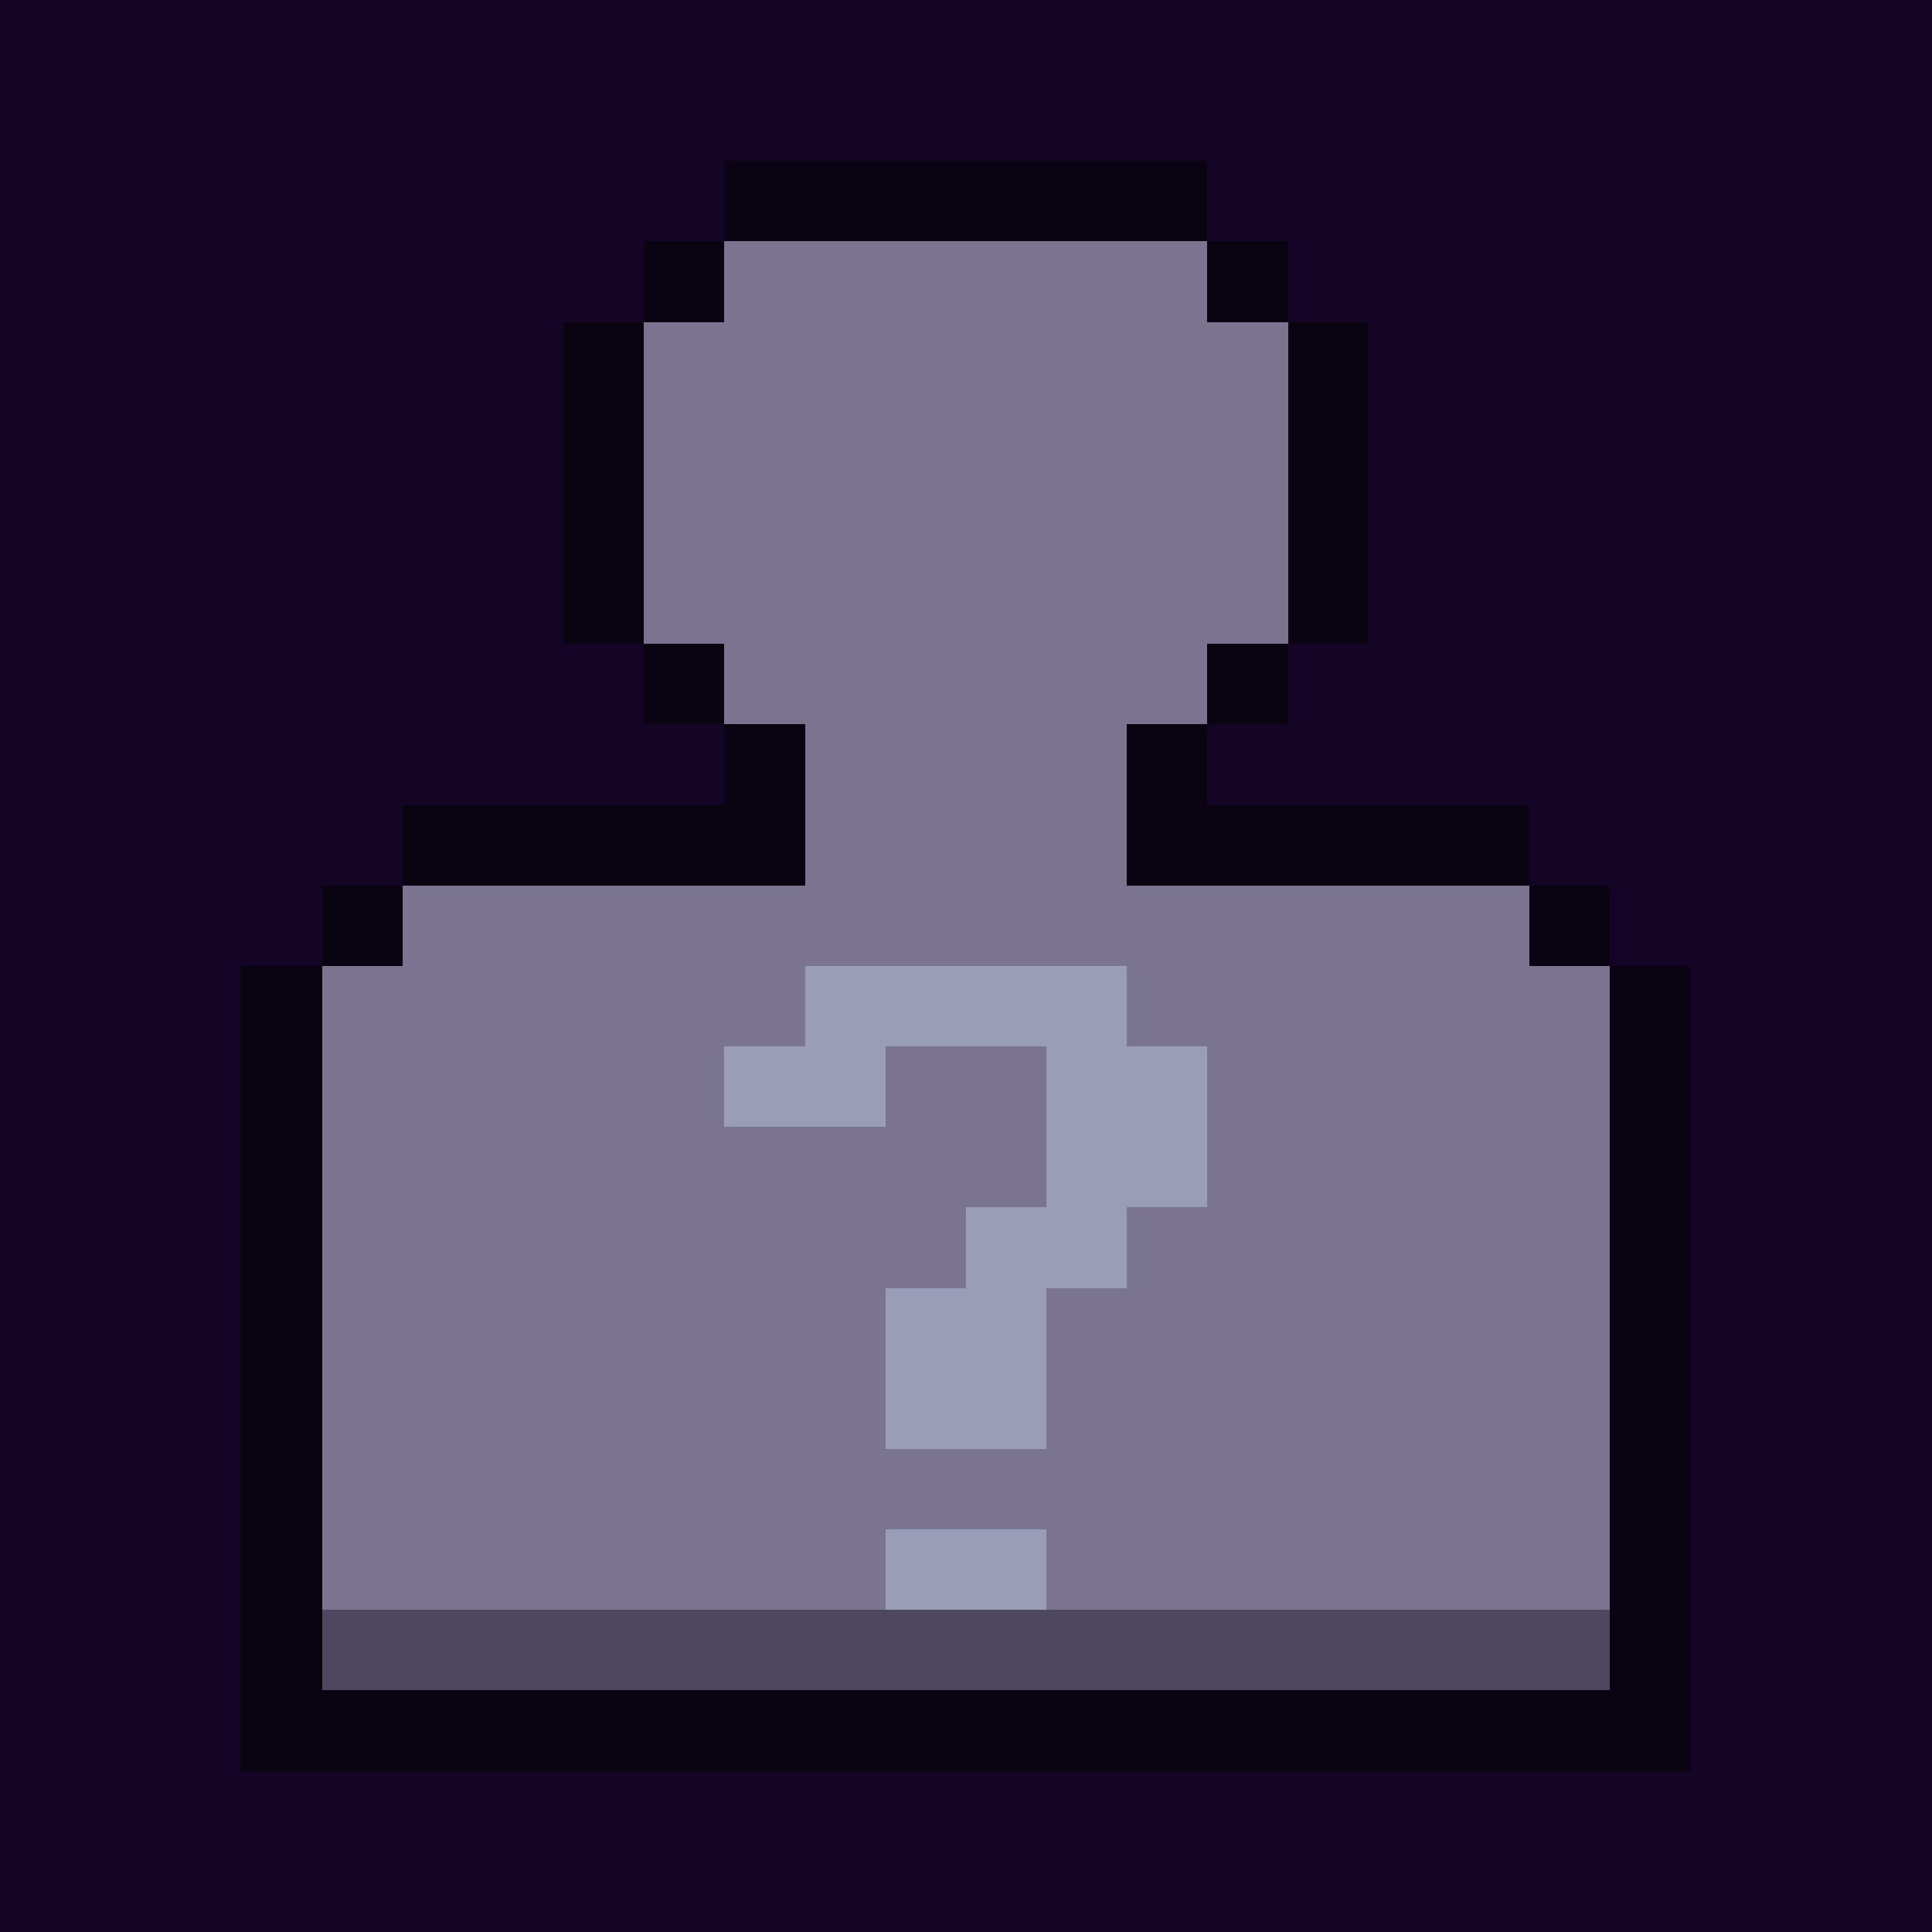
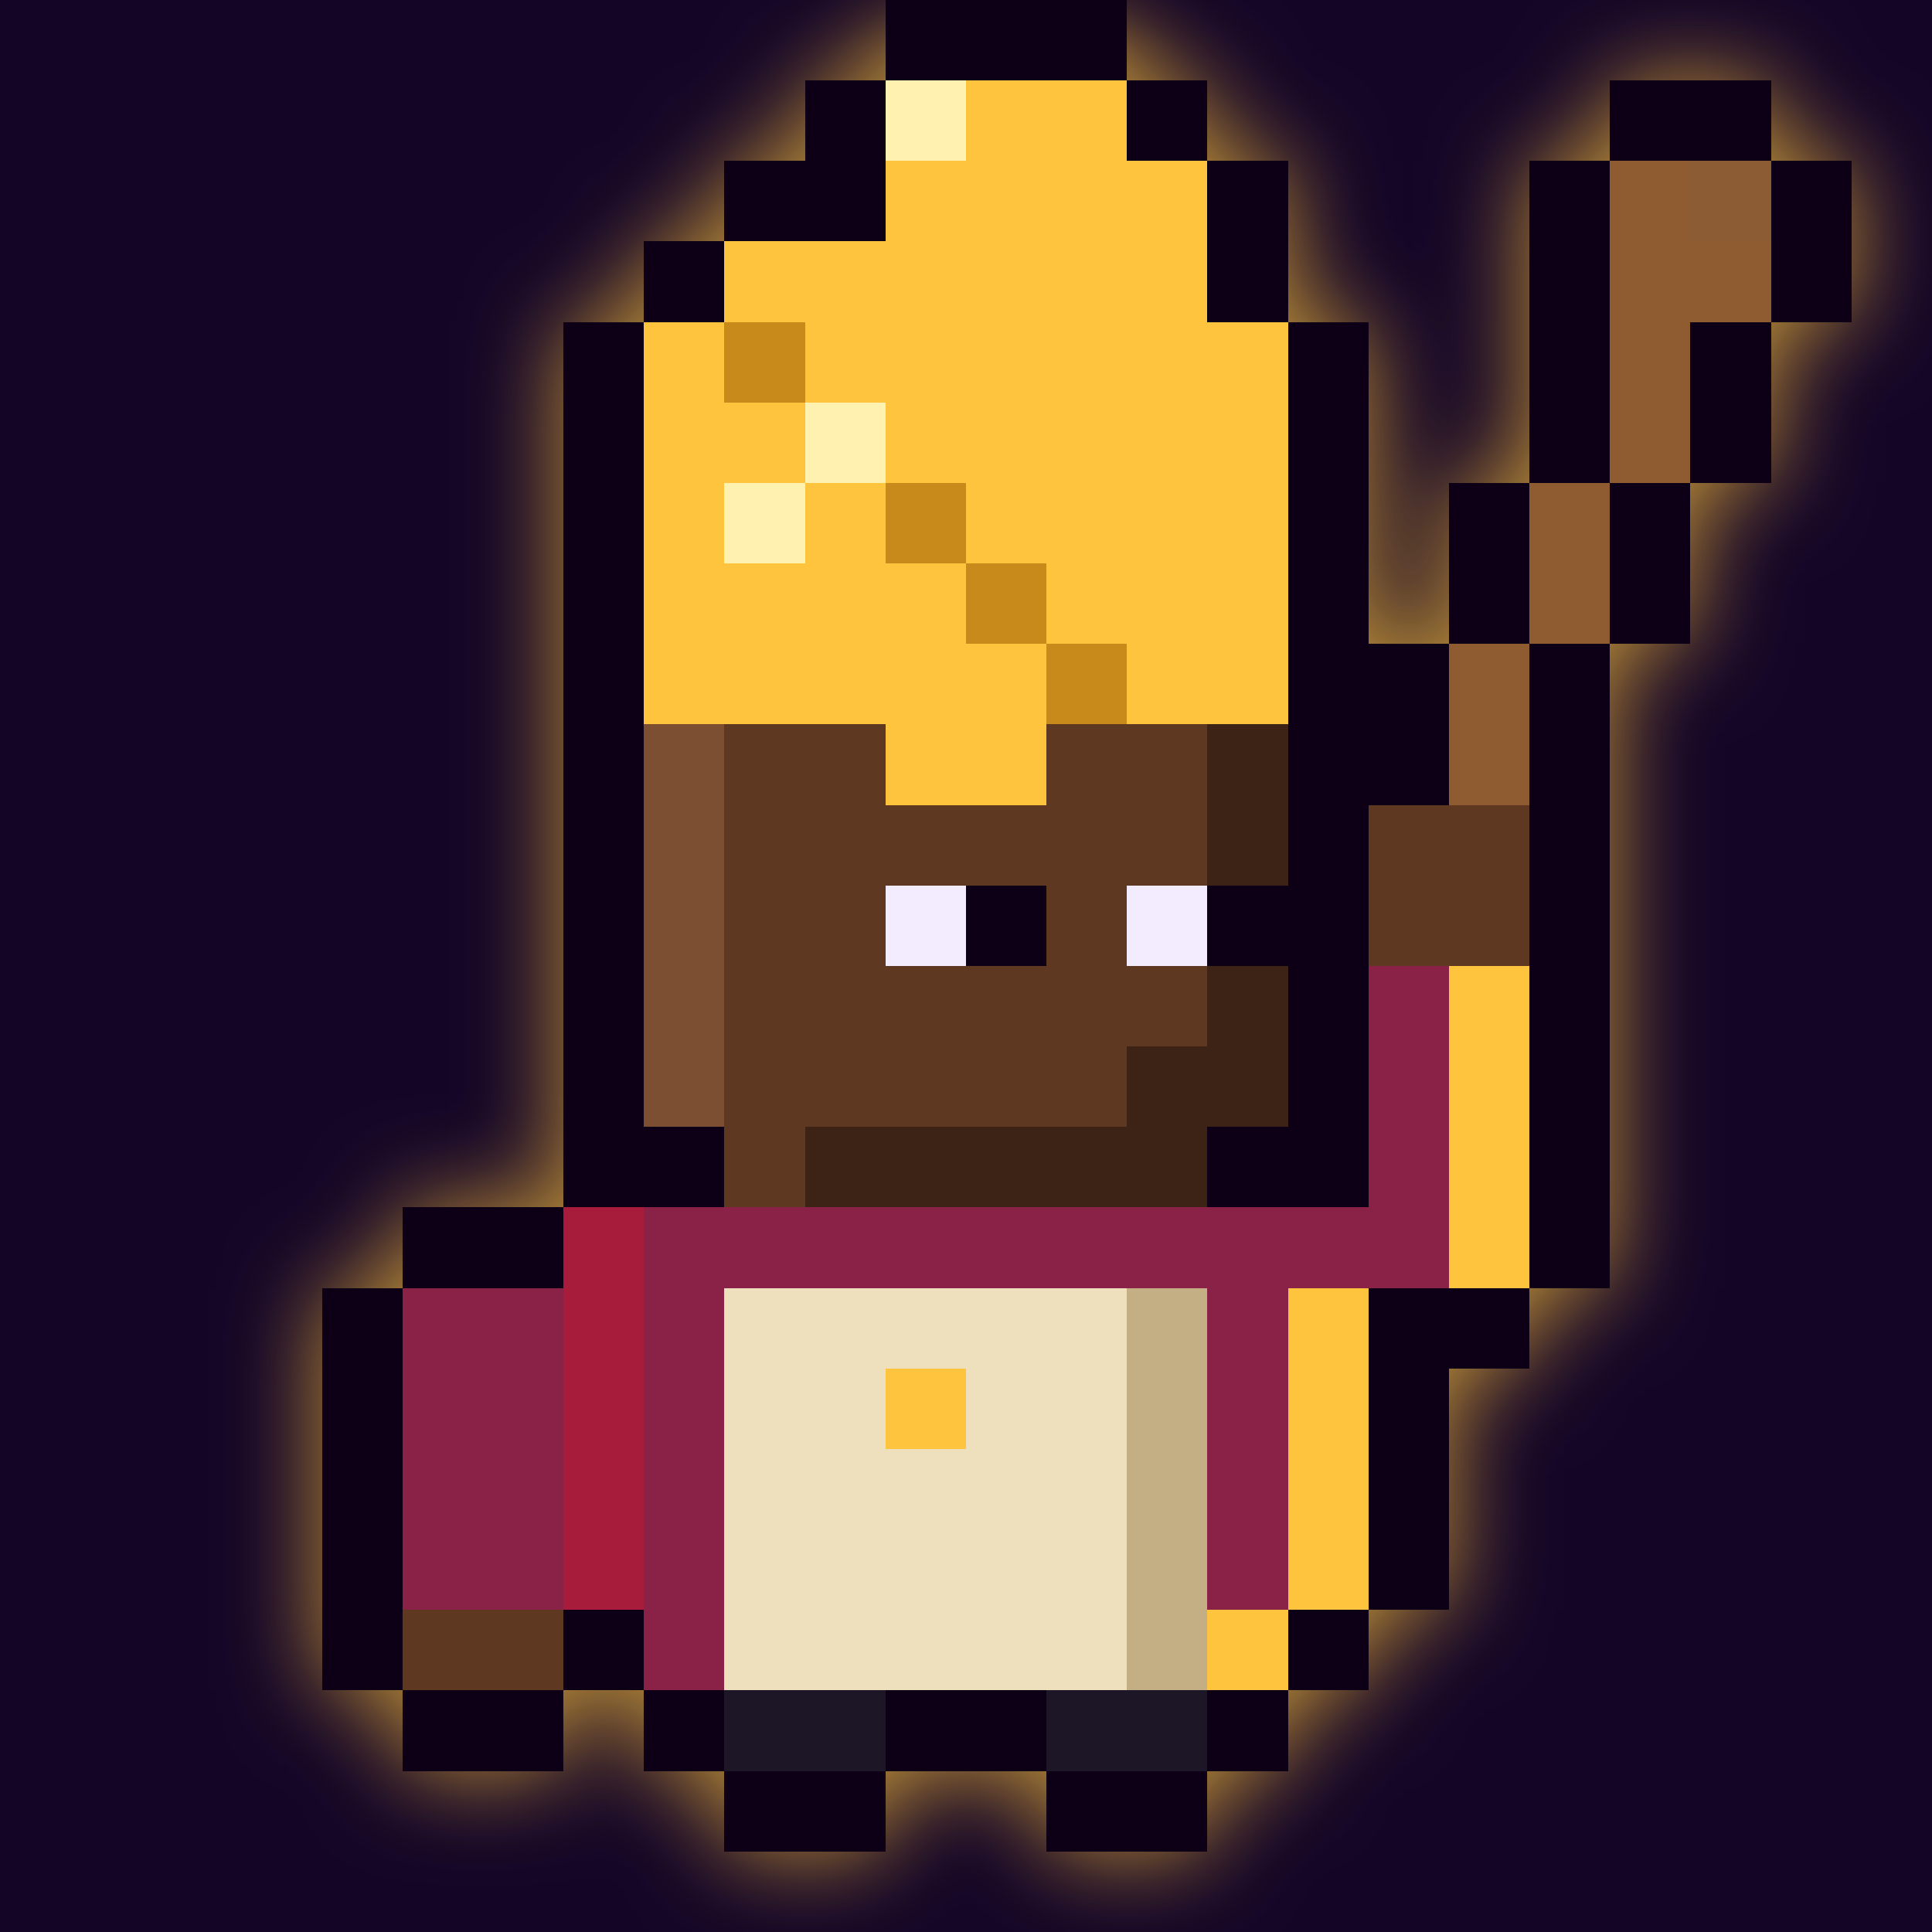
<svg xmlns="http://www.w3.org/2000/svg" width="96" height="96" viewBox="0 0 24 24" shape-rendering="crispEdges">
+   <filter id="glow-mamaroux" x="-20%" y="-20%" width="140%" height="140%">
+     <feDropShadow dx="0" dy="0" stdDeviation="0.6" flood-color="#ffc43d" flood-opacity="0.75" />
+   </filter>
  <rect width="24" height="24" fill="#140527" />
-   <path fill="#0a0412" d="M9 2h6v1h-6zM8 3h1v1h-1zM15 3h1v1h-1zM7 4h1v1h-1zM16 4h1v1h-1zM7 5h1v1h-1zM16 5h1v1h-1zM7 6h1v1h-1zM16 6h1v1h-1zM7 7h1v1h-1zM16 7h1v1h-1zM8 8h1v1h-1zM15 8h1v1h-1zM9 9h1v1h-1zM14 9h1v1h-1zM5 10h5v1h-5zM14 10h5v1h-5zM4 11h1v1h-1zM19 11h1v1h-1zM3 12h1v1h-1zM20 12h1v1h-1zM3 13h1v1h-1zM20 13h1v1h-1zM3 14h1v1h-1zM20 14h1v1h-1zM3 15h1v1h-1zM20 15h1v1h-1zM3 16h1v1h-1zM20 16h1v1h-1zM3 17h1v1h-1zM20 17h1v1h-1zM3 18h1v1h-1zM20 18h1v1h-1zM3 19h1v1h-1zM20 19h1v1h-1zM3 20h1v1h-1zM20 20h1v1h-1zM3 21h18v1h-18z" />
-   <path fill="#7a7490" d="M9 3h6v1h-6zM8 4h8v1h-8zM8 5h8v1h-8zM8 6h8v1h-8zM8 7h8v1h-8zM9 8h6v1h-6zM10 9h4v1h-4zM10 10h4v1h-4zM5 11h14v1h-14zM4 12h6v1h-6zM14 12h6v1h-6zM4 13h5v1h-5zM11 13h2v1h-2zM15 13h5v1h-5zM4 14h9v1h-9zM15 14h5v1h-5zM4 15h8v1h-8zM14 15h6v1h-6zM4 16h7v1h-7zM13 16h7v1h-7zM4 17h7v1h-7zM13 17h7v1h-7zM4 18h16v1h-16zM4 19h7v1h-7zM13 19h7v1h-7z" />
-   <path fill="#9a9db8" d="M10 12h4v1h-4zM9 13h2v1h-2zM13 13h2v1h-2zM13 14h2v1h-2zM12 15h2v1h-2zM11 16h2v1h-2zM11 17h2v1h-2zM11 19h2v1h-2z" />
-   <path fill="#4d4860" d="M4 20h16v1h-16z" />
+   <g filter="url(#glow-mamaroux)">
+     <path fill="#0a0412" d="M11 0h3v1h-3zM10 1h1v1h-1zM14 1h1v1h-1zM20 1h2v1h-2zM9 2h2v1h-2zM15 2h1v1h-1zM19 2h1v1h-1zM22 2h1v1h-1zM8 3h1v1h-1zM15 3h1v1h-1zM19 3h1v1h-1zM22 3h1v1h-1zM7 4h1v1h-1zM16 4h1v1h-1zM19 4h1v1h-1zM21 4h1v1h-1zM7 5h1v1h-1zM16 5h1v1h-1zM19 5h1v1h-1zM21 5h1v1h-1zM7 6h1v1h-1zM16 6h1v1h-1zM18 6h1v1h-1zM20 6h1v1h-1zM7 7h1v1h-1zM16 7h1v1h-1zM18 7h1v1h-1zM20 7h1v1h-1zM7 8h1v1h-1zM16 8h2v1h-2zM19 8h1v1h-1zM7 9h1v1h-1zM16 9h2v1h-2zM19 9h1v1h-1zM7 10h1v1h-1zM16 10h1v1h-1zM19 10h1v1h-1zM7 11h1v1h-1zM12 11h1v1h-1zM15 11h2v1h-2zM19 11h1v1h-1zM7 12h1v1h-1zM16 12h1v1h-1zM19 12h1v1h-1zM7 13h1v1h-1zM16 13h1v1h-1zM19 13h1v1h-1zM7 14h2v1h-2zM15 14h2v1h-2zM19 14h1v1h-1zM5 15h2v1h-2zM19 15h1v1h-1zM4 16h1v1h-1zM17 16h2v1h-2zM4 17h1v1h-1zM17 17h1v1h-1zM4 18h1v1h-1zM17 18h1v1h-1zM4 19h1v1h-1zM17 19h1v1h-1zM4 20h1v1h-1zM7 20h1v1h-1zM16 20h1v1h-1zM5 21h2v1h-2zM8 21h1v1h-1zM11 21h2v1h-2zM15 21h1v1h-1zM9 22h2v1h-2zM13 22h2v1h-2z" />
+     <path fill="#fff2b0" d="M11 1h1v1h-1zM10 5h1v1h-1zM9 6h1v1h-1z" />
+     <path fill="#ffc43d" d="M12 1h2v1h-2zM11 2h4v1h-4zM9 3h6v1h-6zM8 4h1v1h-1zM10 4h6v1h-6zM8 5h2v1h-2zM11 5h5v1h-5zM8 6h1v1h-1zM10 6h1v1h-1zM12 6h4v1h-4zM8 7h4v1h-4zM13 7h3v1h-3zM8 8h5v1h-5zM14 8h2v1h-2zM11 9h2v1h-2zM18 12h1v1h-1zM18 13h1v1h-1zM18 14h1v1h-1zM18 15h1v1h-1zM16 16h1v1h-1zM11 17h1v1h-1zM16 17h1v1h-1zM16 18h1v1h-1zM16 19h1v1h-1zM15 20h1v1h-1z" />
+     <path fill="#8f5c32" d="M20 2h1v1h-1zM20 3h2v1h-2zM20 4h1v1h-1zM20 5h1v1h-1zM19 6h1v1h-1zM19 7h1v1h-1zM18 8h1v1h-1zM18 9h1v1h-1z" />
+     <path fill="#8c5c36" d="M21 2h1v1h-1z" />
+     <path fill="#c98a1a" d="M9 4h1v1h-1zM11 6h1v1h-1zM12 7h1v1h-1zM13 8h1v1h-1z" />
+     <path fill="#7c4f33" d="M8 9h1v1h-1zM8 10h1v1h-1zM8 11h1v1h-1zM8 12h1v1h-1zM8 13h1v1h-1z" />
+     <path fill="#5e3824" d="M9 9h2v1h-2zM13 9h2v1h-2zM9 10h6v1h-6zM17 10h2v1h-2zM9 11h2v1h-2zM13 11h1v1h-1zM17 11h2v1h-2zM9 12h6v1h-6zM9 13h5v1h-5zM9 14h1v1h-1zM5 20h2v1h-2z" />
+     <path fill="#3e2216" d="M15 9h1v1h-1zM15 10h1v1h-1zM15 12h1v1h-1zM14 13h2v1h-2zM10 14h5v1h-5z" />
+     <path fill="#f3ecff" d="M11 11h1v1h-1zM14 11h1v1h-1z" />
+     <path fill="#8a2346" d="M17 12h1v1h-1zM17 13h1v1h-1zM17 14h1v1h-1zM8 15h10v1h-10zM5 16h2v1h-2zM8 16h1v1h-1zM15 16h1v1h-1zM5 17h2v1h-2zM8 17h1v1h-1zM15 17h1v1h-1zM5 18h2v1h-2zM8 18h1v1h-1zM15 18h1v1h-1zM5 19h2v1h-2zM8 19h1v1h-1zM15 19h1v1h-1zM8 20h1v1h-1z" />
+     <path fill="#a81e3a" d="M7 15h1v1h-1zM7 16h1v1h-1zM7 17h1v1h-1zM7 18h1v1h-1zM7 19h1v1h-1z" />
+     <path fill="#efe0bd" d="M9 16h5v1h-5zM9 17h2v1h-2zM12 17h2v1h-2zM9 18h5v1h-5zM9 19h5v1h-5zM9 20h5v1h-5z" />
+     <path fill="#c4ae84" d="M14 16h1v1h-1zM14 17h1v1h-1zM14 18h1v1h-1zM14 19h1v1h-1zM14 20h1v1h-1z" />
+     <path fill="#1d1426" d="M9 21h2v1h-2zM13 21h2v1h-2z" />
+   </g>
</svg>
